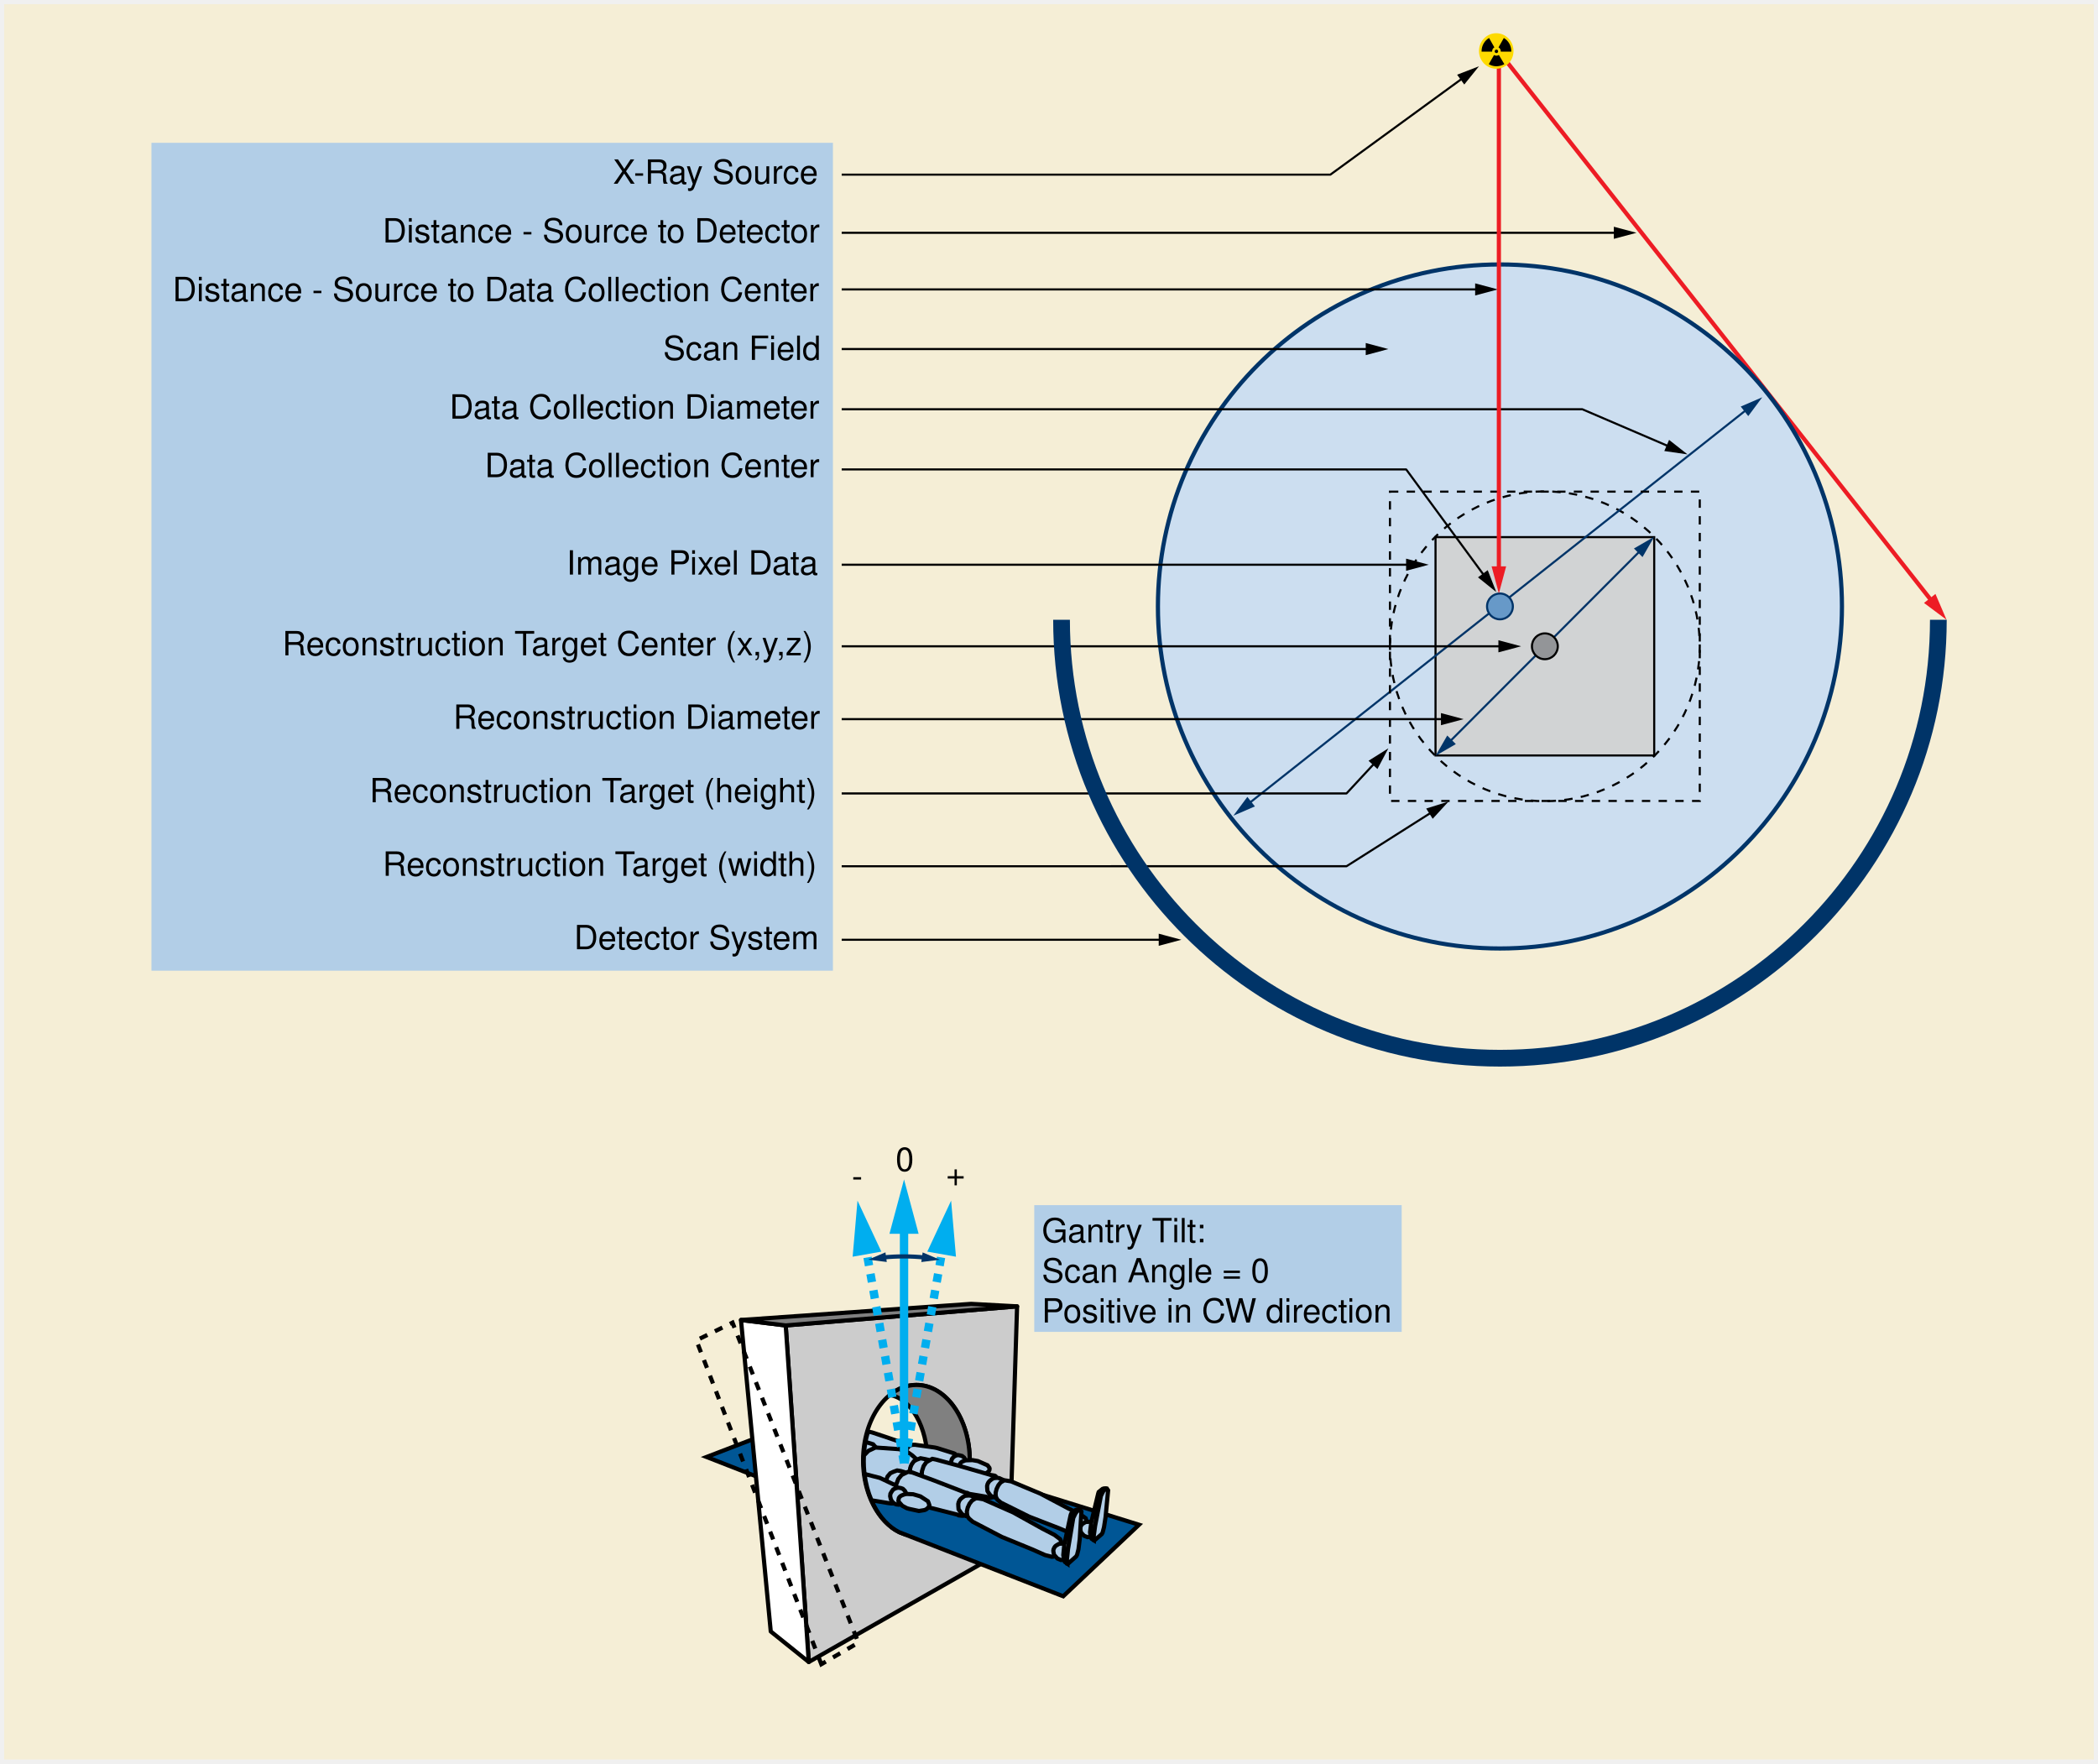
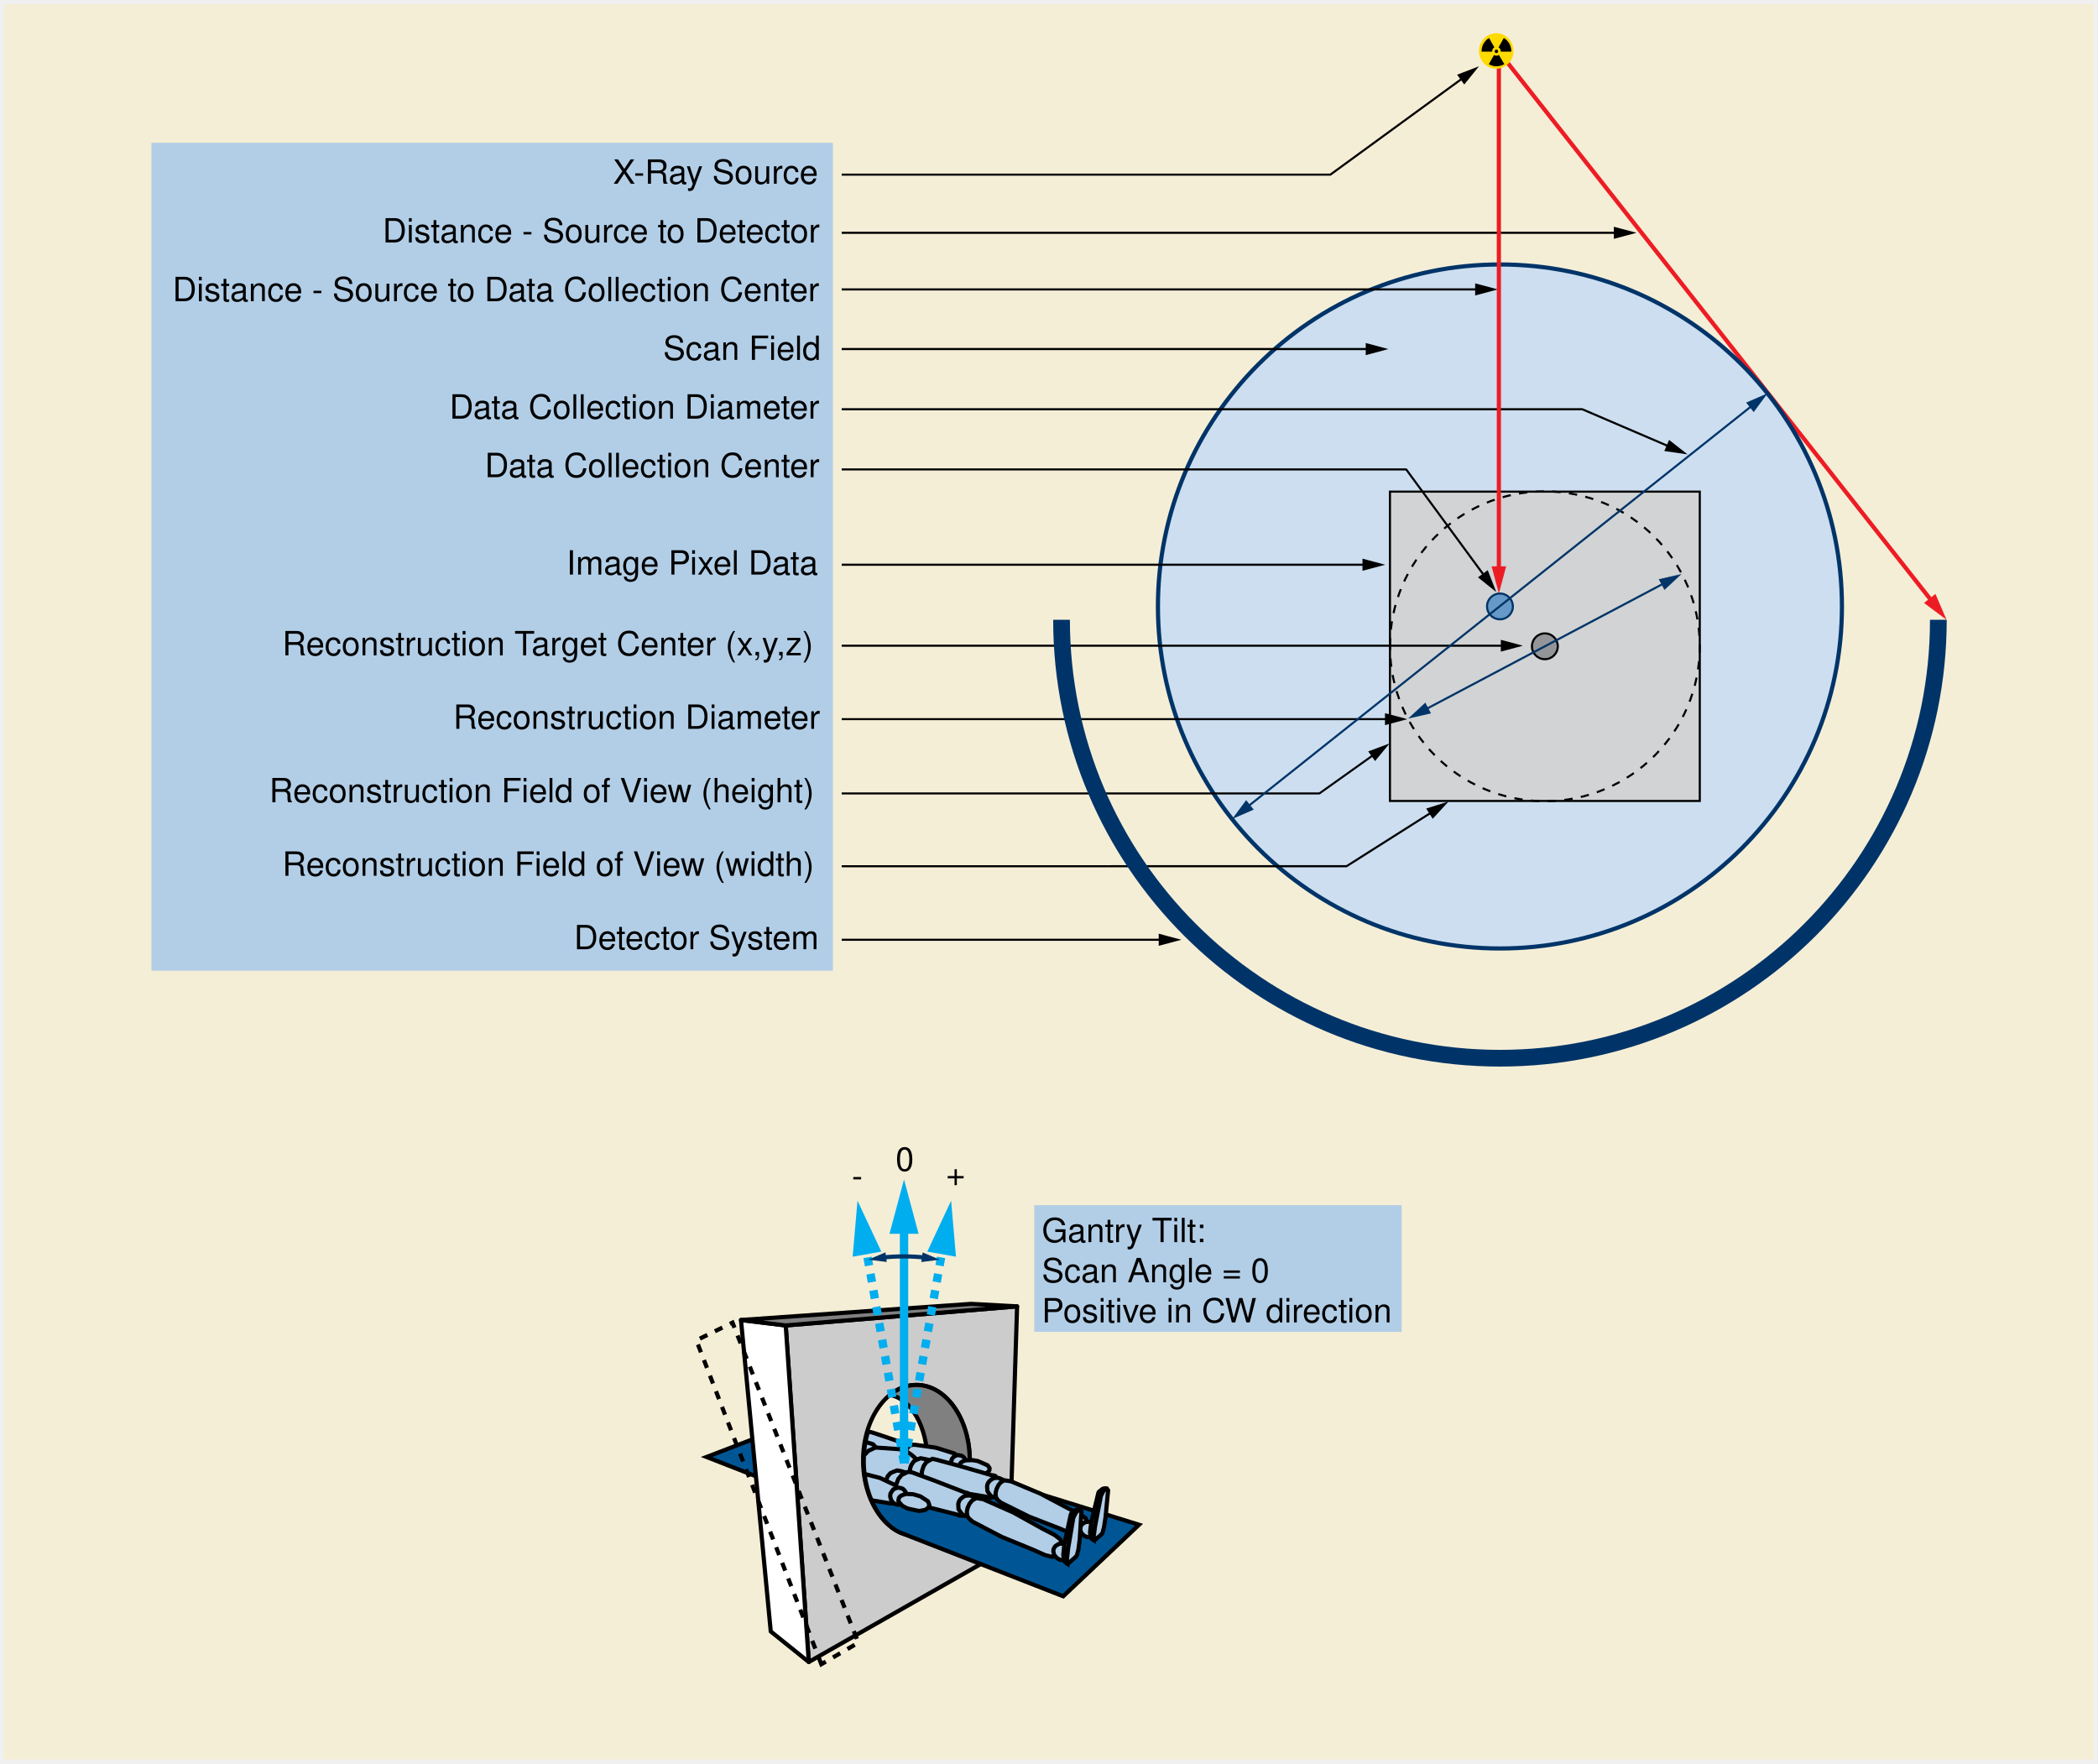
<svg xmlns="http://www.w3.org/2000/svg" version="1.1" id="Layer_1" x="0px" y="0px" width="502px" height="422px" viewBox="0 0 502 422" enable-background="new 0 0 502 422" xml:space="preserve">
  <defs>
    <style type="text/css">
	text {
	  font-family: Helvetica, Verdana, ArialUnicodeMS, san-serif
	}
	</style>
  </defs>
  <g>
   </g>
-   <rect x="1" y="1" fill="#F5EED6" width="500" height="420" />
  <g>
+     <rect x="1" y="1" fill="#F5EED6" width="500" height="420" />
    <g>
      <rect x="247.47" y="288.361" fill="#B2CEE7" width="87.915" height="30.327" />
      <g>
-         <text transform="matrix(1 0 0 1 249.2676 297.2539)">
+         <text transform="matrix(1 0 0 1 249.2676 297.2158)">
          <tspan x="0" y="0" font-size="8">Gantry Tilt:</tspan>
          <tspan x="0" y="9.6" font-size="8">Scan Angle = 0</tspan>
-           <tspan x="0" y="19.199" font-size="8">Positive in CW direction</tspan>
+           <tspan x="0" y="19.2" font-size="8">Positive in CW direction</tspan>
        </text>
      </g>
      <g>
-         <text transform="matrix(1 0 0 1 214.2954 280.1836)" font-size="7.876">0</text>
-       </g>
-       <g>
-         <text transform="matrix(1 0 0 1 203.8071 284.123)" font-size="7.876">-</text>
-       </g>
-       <g>
-         <text transform="matrix(1 0 0 1 226.3706 283.543)" font-size="7.876">+</text>
+         <text transform="matrix(1 0 0 1 214.2954 280.1465)" font-size="7.876">0</text>
+       </g>
+       <g>
+         <text transform="matrix(1 0 0 1 203.8071 284.085)" font-size="7.876">-</text>
+       </g>
+       <g>
+         <text transform="matrix(1 0 0 1 226.3706 283.5049)" font-size="7.876">+</text>
      </g>
      <path fill="#005695" stroke="#000000" d="M206.671,349.597c0-1.763,0.18-3.463,0.512-5.072l-15.164-4.712l-22.953,8.806    l46.072,17.995C210.202,364.116,206.671,357.442,206.671,349.597z" />
      <path fill="#CCCCCC" stroke="#000000" stroke-linecap="round" stroke-linejoin="round" d="M243.364,312.58l-1.823,57.74    l-48.021,27.353L188,317.146L243.364,312.58z M232.04,349.449c0-9.979-5.712-18.07-12.759-18.07    c-7.049,0-12.761,8.091-12.761,18.07c0,9.978,5.712,18.066,12.761,18.066C226.328,367.516,232.04,359.427,232.04,349.449z" />
      <polygon fill="#FFFFFF" stroke="#000000" stroke-linecap="round" stroke-linejoin="round" points="184.423,390.368     177.301,315.841 188,317.146 193.521,397.673   " />
      <polygon fill="none" stroke="#000000" stroke-dasharray="2,2" points="196.522,398.203 166.62,320.71 175.27,316.473     205.385,393.054   " />
      <path fill="#808080" stroke="#000000" stroke-linecap="round" stroke-linejoin="round" d="M213.51,365.568    c1.733,1.246,3.693,1.947,5.771,1.947c7.047,0,12.759-8.089,12.759-18.066c0-9.979-5.712-18.07-12.759-18.07    c-2.313,0-4.487,0.872-6.357,2.398h-0.017c5.06,0.82,9.012,7.653,9.012,15.959c0,7.972-3.638,14.585-8.406,15.83L213.51,365.568z" />
      <polygon fill="#808080" stroke="#000000" stroke-linecap="round" stroke-linejoin="round" points="177.301,315.841     232.364,311.984 243.364,312.58 188,317.146   " />
      <path fill="#005695" stroke="#000000" d="M272.538,364.833l-65.355-20.309c-0.332,1.609-0.512,3.31-0.512,5.072    c0,7.846,3.531,14.52,8.467,17.017l39.264,15.338L272.538,364.833z" />
      <path fill="#B2CEE7" stroke="#000000" d="M209.805,348.796l0.679,0.11l4.621,0.697l0.248-0.011l0.557-0.344l0.137-0.123    l0.429-0.629l0.28-0.835l0.066-0.871l-0.15-0.743l-0.074-0.185l-0.381-0.515l-0.224-0.129l-4.467-1.527l-2.872-0.95l-0.755-0.161    l-0.227-0.012c-0.53,1.774-0.862,3.693-0.966,5.704l0.062,0.031L209.805,348.796z" />
      <path fill="#B2CEE7" stroke="#000000" d="M207.082,347.6l-0.26-0.807c-0.097,0.894-0.15,1.804-0.15,2.736l0.242-0.504    L207.082,347.6z" />
      <polygon fill="#B2CEE7" stroke="#000000" points="218.587,346.797 218.169,346.183 217.612,345.785 217.138,345.698     216.417,345.57 215.811,345.836 215.247,346.149 214.879,346.756 214.671,347.263 214.621,347.924 214.829,348.63     215.249,349.243 215.801,349.643 216.379,349.755 216.997,349.85 217.607,349.597 218.161,349.271 218.54,348.675 218.73,348.16     218.786,347.505   " />
      <polygon fill="#B2CEE7" stroke="#000000" points="228.934,348.521 228.841,348.333 228.488,347.863 228.223,347.736     224.21,346.476 223.578,346.342 218.946,345.698 218.292,345.706 217.934,345.824 217.38,346.132 216.921,346.802     216.866,346.898 216.626,347.699 216.599,348.535 216.62,348.643 216.841,349.438 217.261,349.925 217.562,350.159     218.175,350.403 222.727,351.438 223.363,351.539 227.542,351.777 227.835,351.754 228.315,351.44 228.464,351.295     228.824,350.724 229.044,349.974 229.082,349.19   " />
      <path fill="#B2CEE7" stroke="#000000" d="M209.384,353.385l0.944-1.151l0.6-1.519l0.139-1.598l-0.347-1.373l-0.838-1.06    l-0.972-1.103l-1.504-0.471l-0.33-0.066c-0.265,1.453-0.405,2.98-0.405,4.552c0,1.62,0.148,3.193,0.434,4.692l1.166-0.336    L209.384,353.385z" />
      <path fill="#B2CEE7" stroke="#000000" d="M219.472,349.423l-0.091-0.19l-1.091-0.983l-1.244-0.875l-1.92-0.626l-4.207-0.295    l-1.436-0.099l-1.565,0.729l-0.138,0.07l-1.074,1.11c-0.023,0.44-0.035,0.885-0.035,1.333c0,1.739,0.176,3.42,0.498,5.011    l3.186,2.143l1.93,0.66l1.639,0.074l1.58-0.024l0.221-0.092l1.607-0.889l1.384-1.562l0.027-0.054l0.861-1.839l0.021-0.047    l0.271-1.951L219.472,349.423z" />
      <polygon fill="#B2CEE7" stroke="#000000" points="231.021,349.318 230.684,348.766 230.204,348.382 229.673,348.245     229.203,348.157 228.611,348.328 228.164,348.609 227.769,349.092 227.628,349.562 227.522,350.114 227.652,350.731     227.988,351.284 228.468,351.671 228.998,351.812 229.467,351.888 230.059,351.727 230.497,351.433 230.905,350.962     231.033,350.486 231.146,349.934   " />
      <polygon fill="#B2CEE7" stroke="#000000" points="223.445,351.45 223.243,350.583 222.809,350.036 222.04,349.284     220.996,349.059 220.263,348.92 219.294,349.292 218.675,349.642 218.146,350.385 217.96,350.786 217.781,351.331 217.753,351.9     217.767,352.413 217.993,353.28 218.45,353.807 219.202,354.573 220.243,354.819 220.976,354.922 221.952,354.578     222.558,354.205 223.066,353.457 223.288,353.077 223.468,352.528 223.503,351.957   " />
      <polygon fill="#B2CEE7" stroke="#000000" points="236.729,351.194 236.297,350.61 236.024,350.489 233.987,349.598     232.694,349.372 231.153,349.417 230.807,349.497 230.216,349.748 230,349.889 229.806,350.097 229.673,350.331 229.626,350.547     229.746,350.934 229.838,351.207 230.845,351.911 231.189,352.056 232.383,352.482 234.784,352.752 235.797,352.521     236.043,352.457 236.312,352.265 236.479,352.144 236.625,351.978 236.728,351.789 236.762,351.621 236.789,351.395   " />
      <polygon fill="#B2CEE7" stroke="#000000" points="238.679,353.965 238.626,353.817 238.222,353.217 237.977,353.088     237.395,352.979 237.224,352.966 237.228,352.966 237.224,352.966 236.919,352.937 237.224,352.966 229.446,350.724     223.917,349.232 223.087,349.07 222.404,349.425 221.649,349.861 221.003,350.792 220.603,352.027 220.526,353.314     220.796,354.392 221.198,354.908 221.841,355.666 227.532,356.716 235.9,358.115 236.351,358.28 236.939,358.354 237.211,358.344     237.817,357.905 237.919,357.798 238.412,356.993 238.738,355.951 238.833,354.873   " />
      <polygon fill="#B2CEE7" stroke="#000000" points="217.721,353.68 217.19,352.987 216.528,352.284 215.56,351.987 214.669,351.84     213.768,352.164 213.017,352.517 212.375,353.28 211.985,354.293 211.923,355.356 212.196,356.247 212.701,356.96     213.391,357.636 214.351,357.96 215.243,358.071 216.154,357.778 216.893,357.4 217.514,356.635 217.899,355.626 217.974,354.576       " />
      <path fill="#B2CEE7" stroke="#000000" d="M213.276,359.737l0.277,0.002l0.676-0.341l0.119-0.139l0.502-0.62l0.307-0.812    l0.047-0.849l-0.011-0.138l-0.247-0.809l-0.494-0.505l-0.242-0.162l-3.676-1.738l-3.678-0.942c0.276,2.273,0.854,4.4,1.669,6.298    l4.065,0.673L213.276,359.737z" />
      <polygon fill="#B2CEE7" stroke="#000000" points="232.43,358.999 232.203,357.995 231.68,357.373 231.452,357.221     230.987,357.143 223.448,354.221 218.314,352.336 217.293,352.163 216.212,352.684 215.73,352.931 214.943,353.885     214.456,355.152 214.371,356.476 214.7,357.585 214.998,358.154 215.788,358.938 221.103,360.393 229.009,362.397     229.431,362.604 230.183,362.682 230.44,362.688 231.216,362.234 231.305,362.133 231.929,361.297 232.333,360.218     232.44,359.098   " />
      <polygon fill="#B2CEE7" stroke="#000000" points="240.711,355.23 240.508,354.835 239.937,354.068 239.081,353.685     238.614,353.602 237.738,353.691 237.271,353.971 236.756,354.386 236.501,354.705 236.298,355.121 236.189,355.55 236.2,355.909     236.265,356.729 236.484,357.119 237.044,357.885 237.896,358.28 238.363,358.342 239.24,358.27 239.695,357.973 240.228,357.579     240.479,357.255 240.68,356.839 240.792,356.41 240.792,356.05   " />
      <polygon fill="#B2CEE7" stroke="#000000" points="259.913,363.698 259.767,363.272 258.473,362.342 255.645,360.943     248.928,357.381 241.949,354.462 241.405,354.367 240.364,354.197 239.939,354.405 239.411,354.729 238.884,355.394     238.464,356.263 238.235,357.156 238.245,357.897 238.367,358.32 238.654,358.835 239.49,359.538 246.263,362.902     253.376,365.661 256.29,366.887 257.856,367.26 258.197,367.271 258.572,367.057 258.955,366.741 259.358,366.158     259.711,365.428 259.936,364.69 259.998,364.085   " />
      <polygon fill="#B2CEE7" stroke="#000000" points="216.845,357.337 216.507,356.706 216.042,356.249 215.542,356.053     214.896,355.954 214.356,356.086 213.723,356.394 213.375,356.872 213.062,357.406 212.991,357.993 213.14,358.665     213.173,358.763 213.362,359.115 213.476,359.292 213.938,359.754 214.438,359.957 215.084,360.038 215.628,359.923     216.249,359.603 216.608,359.135 216.911,358.594 216.99,358.013   " />
      <polygon fill="#B2CEE7" stroke="#000000" points="222.173,359.55 222.019,359.206 220.269,358.069 219.741,357.898     218.491,357.537 216.935,357.466 216.438,357.555 215.854,357.777 215.546,357.928 215.272,358.155 215.093,358.41     215.034,358.644 214.961,359.118 215.104,359.409 215.9,360.299 216.976,360.875 217.517,361.033 219.875,361.542     220.949,361.369 221.311,361.295 221.706,361.083 222.054,360.776 222.29,360.437 222.368,360.129   " />
      <polygon fill="#B2CEE7" stroke="#000000" points="234.091,360.383 234.03,359.496 233.776,359.111 233.191,358.295     232.312,357.88 231.778,357.833 230.888,357.91 230.372,358.234 229.875,358.64 229.599,358.982 229.391,359.424 229.29,359.87     229.312,360.467 229.363,361.124 229.871,361.857 230.204,362.318 231.081,362.746 231.614,362.767 232.506,362.71     233.012,362.369 233.526,361.984 233.798,361.633 234.004,361.194 234.112,360.747   " />
      <polygon fill="#B2CEE7" stroke="#000000" points="253.853,368.684 253.66,368.278 252.323,367.272 249.393,365.753     242.457,361.898 235.265,358.729 234.139,358.533 233.573,358.487 233.146,358.696 232.562,359.071 231.992,359.791     231.559,360.711 231.345,361.64 231.395,362.387 231.507,362.845 231.859,363.341 232.72,364.099 239.692,367.74 247.035,370.749     250.049,372.086 251.67,372.501 252.066,372.468 252.447,372.254 252.873,371.888 253.312,371.255 253.676,370.481     253.897,369.716 253.933,369.105   " />
      <polygon fill="#B2CEE7" stroke="#000000" points="262.496,365.289 262.348,365.04 261.749,364.424 260.922,364.111     260.576,364.13 259.752,364.179 259.093,364.574 258.9,364.731 258.709,365.001 258.555,365.335 258.477,365.663 258.479,365.921     258.645,366.608 258.808,366.854 259.396,367.475 260.221,367.797 261.12,367.753 261.396,367.727 262.065,367.336     262.252,367.175 262.439,366.898 262.593,366.563 262.675,366.235 262.676,365.978   " />
      <polygon fill="#B2CEE7" stroke="#000000" points="262.035,365.091 263.416,357.958 263.903,356.943 264.113,356.656     264.422,356.355 264.707,356.199 264.872,356.197 264.527,356.13 264.149,356.148 263.822,356.25 263.607,356.415 262.89,357.005     262.776,357.356 261.134,364.17 260.821,366.616 260.962,367.73 261.18,368.183 261.717,368.526 261.701,367.538   " />
      <polyline fill="#B2CEE7" stroke="#000000" points="264.422,356.355 264.113,356.656 263.903,356.943 263.416,357.958     262.035,365.091 261.701,367.538 261.717,368.526 261.857,368.59 263.622,367.063 263.82,366.707 264.157,365.439     264.535,363.004 265.146,356.611 264.872,356.197 264.707,356.199 264.422,356.355   " />
      <polygon fill="#B2CEE7" stroke="#000000" points="256.443,371.334 256.275,370.577 256.086,370.345 255.469,369.675     254.613,369.331 253.688,369.373 253.367,369.424 252.694,369.823 252.48,370.003 252.271,370.301 252.11,370.655     252.032,370.996 252.053,371.255 252.201,372.015 252.402,372.24 253.008,372.914 253.861,373.271 254.795,373.234     255.116,373.173 255.798,372.779 256.008,372.591 256.215,372.291 256.374,371.937 256.455,371.594   " />
      <polygon fill="#B2CEE7" stroke="#000000" points="255.557,370.621 256.803,363.223 257.323,362.137 257.556,361.819     257.899,361.478 258.223,361.284 258.417,361.263 258.051,361.188 257.65,361.218 257.295,361.341 257.05,361.531 256.32,362.134     256.173,362.542 254.662,369.577 254.418,372.091 254.612,373.23 254.81,373.745 255.357,374.13 255.287,373.135   " />
      <polyline fill="#B2CEE7" stroke="#000000" points="257.899,361.478 257.556,361.819 257.323,362.137 256.803,363.223     255.557,370.621 255.287,373.135 255.357,374.13 255.527,374.175 257.504,372.41 257.717,372.029 258.049,370.707 258.364,368.2     258.756,361.652 258.417,361.263 258.223,361.284 257.899,361.478   " />
      <g>
        <g>
          <line fill="none" stroke="#00AEEF" stroke-width="2" x1="216.314" y1="350.112" x2="216.314" y2="292.835" />
          <g>
            <polygon fill="#00AEEF" points="219.801,295.213 216.314,282.204 212.828,295.213      " />
          </g>
        </g>
      </g>
      <g>
        <g>
          <line fill="none" stroke="#00AEEF" stroke-width="2" stroke-dasharray="2,2" x1="216.314" y1="350.096" x2="207.035" y2="297.749" />
          <g>
            <polygon fill="#00AEEF" points="210.882,299.482 205.179,287.281 204.017,300.699      " />
          </g>
        </g>
      </g>
      <g>
        <g>
          <line fill="none" stroke="#00AEEF" stroke-width="2" stroke-dasharray="2,2" x1="216.444" y1="350.096" x2="225.724" y2="297.749" />
          <g>
            <polygon fill="#00AEEF" points="228.741,300.699 227.579,287.281 221.875,299.482      " />
          </g>
        </g>
      </g>
      <g>
        <g>
          <path fill="none" stroke="#003468" d="M211.235,300.891c1.65-0.175,3.327-0.265,5.024-0.265c1.735,0,3.449,0.094,5.137,0.276" />
          <g>
            <polygon fill="#003468" points="212.181,301.961 207.728,301.396 211.867,299.658      " />
          </g>
          <g>
            <polygon fill="#003468" points="220.447,301.974 224.901,301.416 220.765,299.671      " />
          </g>
        </g>
      </g>
-     </g>
-     <g>
      <g>
        <g>
          <line fill="none" stroke="#ED1C24" x1="358.389" y1="12.042" x2="462.473" y2="144.125" />
          <g>
            <polygon fill="#ED1C24" points="460.367,144.27 465.763,148.3 463.105,142.112      " />
          </g>
        </g>
      </g>
      <rect x="36.239" y="34.172" fill="#B2CEE7" width="163.062" height="198.087" />
      <g>
        <text transform="matrix(1 0 0 1 146.6729 43.9668)">
          <tspan x="0" y="0" font-size="8">X-Ray Source</tspan>
          <tspan x="-55.137" y="14.052" font-size="8">Distance - Source to Detector</tspan>
          <tspan x="-105.387" y="28.103" font-size="8">Distance - Source to Data Collection Center</tspan>
          <tspan x="12" y="42.154" font-size="8">Scan Field</tspan>
          <tspan x="-39.129" y="56.205" font-size="8">Data Collection Diameter</tspan>
          <tspan x="-30.688" y="70.202" font-size="8">Data Collection Center</tspan>
          <tspan x="-11.121" y="93.521" font-size="8">Image Pixel Data</tspan>
          <tspan x="-79.137" y="112.841" font-size="8">Reconstruction Target Center (x,y,z)</tspan>
          <tspan x="-38.238" y="130.423" font-size="8">Reconstruction Diameter</tspan>
-           <tspan x="-58.254" y="148.005" font-size="8">Reconstruction Target (height)</tspan>
-           <tspan x="-55.133" y="165.587" font-size="8">Reconstruction Target (width)</tspan>
+           <tspan x="-82.254" y="148.005" font-size="8">Reconstruction Field of View (height)</tspan>
+           <tspan x="-79.133" y="165.587" font-size="8">Reconstruction Field of View (width)</tspan>
          <tspan x="-9.332" y="183.168" font-size="8">Detector System</tspan>
        </text>
      </g>
-       <circle fill="#CCDEF0" stroke="#003468" cx="358.898" cy="145.114" r="81.836" />
-       <path fill="none" stroke="#000000" stroke-width="0.5" stroke-dasharray="2,2" d="M332.584,154.641    c0-20.466,16.6-37.062,37.061-37.062c20.473,0,37.07,16.595,37.07,37.062c0,20.475-16.598,37.062-37.07,37.062    C349.184,191.703,332.584,175.115,332.584,154.641z" />
-       <rect x="343.486" y="128.521" fill="#D1D3D4" stroke="#000000" stroke-width="0.5" width="52.326" height="52.243" />
-       <g>
-         <g>
-           <line fill="none" stroke="#003468" stroke-width="0.5" x1="392.687" y1="131.565" x2="346.616" y2="177.718" />
-           <g>
-             <polygon fill="#003468" points="390.959,131.241 395.816,128.431 393.015,133.293      " />
-           </g>
-           <g>
-             <polygon fill="#003468" points="346.288,175.99 343.486,180.853 348.344,178.042      " />
-           </g>
-         </g>
-       </g>
-       <g>
-         <g>
-           <line fill="none" stroke="#003468" stroke-width="0.5" x1="418.19" y1="97.805" x2="298.587" y2="192.427" />
-           <g>
-             <polygon fill="#003468" points="416.512,97.28 421.664,95.057 418.314,99.559      " />
-           </g>
-           <g>
-             <polygon fill="#003468" points="298.463,190.673 295.113,195.176 300.266,192.952      " />
-           </g>
-         </g>
-       </g>
+       <circle fill="#CCDEF0" stroke="#003468" stroke-width="1" cx="358.898" cy="145.114" r="81.834" />
+       <rect x="332.584" y="117.637" fill="#D1D3D4" stroke="#000000" stroke-width="0.5" width="74.131" height="74.013" />
+       <path fill="none" stroke="#000000" stroke-width="0.5" stroke-dasharray="2,2" d="M332.584,154.641    c0-20.468,16.6-37.065,37.061-37.065c20.473,0,37.07,16.597,37.07,37.065c0,20.477-16.598,37.066-37.07,37.066    C349.184,191.707,332.584,175.117,332.584,154.641z" />
      <path fill="#6799C8" stroke="#003468" stroke-width="0.5" d="M361.99,145.101c0-1.706-1.383-3.088-3.092-3.088    c-1.707,0-3.086,1.382-3.086,3.088c0,1.706,1.379,3.087,3.086,3.087C360.607,148.188,361.99,146.807,361.99,145.101z" />
      <path fill="#939598" stroke="#000000" stroke-width="0.5" d="M372.738,154.641c0-1.705-1.385-3.088-3.092-3.088    c-1.705,0-3.088,1.383-3.088,3.088c0,1.709,1.383,3.09,3.088,3.09C371.354,157.73,372.738,156.35,372.738,154.641z" />
-       <rect x="332.584" y="117.637" fill="none" stroke="#000000" stroke-width="0.5" stroke-dasharray="2,2" width="74.131" height="74.013" />
-       <g>
-         <g>
-           <path fill="none" stroke="#000000" stroke-width="0.5" stroke-miterlimit="1" d="M359.524,154.64      c-26.038-0.001-158.129,0-158.129,0" />
-           <g>
-             <polygon points="358.531,153.188 363.951,154.641 358.531,156.093      " />
-           </g>
-         </g>
-       </g>
-       <g>
-         <g>
-           <path fill="none" stroke="#000000" stroke-width="0.5" stroke-miterlimit="1" d="M345.781,172.072      c-24.697-0.001-144.386,0-144.386,0" />
-           <g>
-             <polygon points="344.787,170.62 350.207,172.072 344.787,173.525      " />
-           </g>
-         </g>
-       </g>
-       <g>
-         <g>
-           <polyline fill="none" stroke="#000000" stroke-width="0.5" stroke-miterlimit="1" points="329.196,182.295 322.191,189.848       201.395,189.849     " />
-           <g>
-             <polygon points="327.458,182.034 332.209,179.048 329.588,184.01      " />
+       <g>
+         <g>
+           <path fill="none" stroke="#000000" stroke-width="0.494" stroke-miterlimit="1" d="M332.375,172.072      c-23.217-0.001-130.98,0-130.98,0" />
+           <g>
+             <polygon points="331.394,170.637 336.748,172.072 331.394,173.507      " />
+           </g>
+         </g>
+       </g>
+       <g>
+         <g>
+           <polyline fill="none" stroke="#000000" stroke-width="0.486" stroke-miterlimit="1" points="328.986,180.387 315.703,189.848       201.395,189.849     " />
+           <g>
+             <polygon points="327.382,179.795 332.496,177.887 329.021,182.097      " />
          </g>
        </g>
      </g>
      <g>
        <g>
          <path fill="none" stroke="#000000" stroke-width="0.5" stroke-miterlimit="1" d="M342.866,194.158      c-6.842,4.338-20.675,13.11-20.675,13.11l-120.796,0.001" />
          <g>
            <polygon points="341.252,193.462 346.607,191.786 342.808,195.916      " />
          </g>
        </g>
      </g>
      <g>
        <g>
          <line fill="none" stroke="#000000" stroke-width="0.5" stroke-miterlimit="1" x1="278.243" y1="224.861" x2="201.396" y2="224.861" />
          <g>
            <polygon points="277.252,223.408 282.673,224.861 277.252,226.314      " />
          </g>
        </g>
      </g>
      <g>
        <g>
-           <line fill="none" stroke="#000000" stroke-width="0.5" stroke-miterlimit="1" x1="337.437" y1="135.123" x2="201.395" y2="135.124" />
-           <g>
-             <polygon points="336.445,133.67 341.866,135.123 336.445,136.576      " />
+           <line fill="none" stroke="#000000" stroke-width="0.5" stroke-miterlimit="1" x1="327.004" y1="135.123" x2="201.395" y2="135.124" />
+           <g>
+             <polygon points="326.014,133.67 331.434,135.123 326.014,136.576      " />
+           </g>
+         </g>
+       </g>
+       <g>
+         <g>
+           <line fill="none" stroke="#000000" stroke-width="0.486" stroke-miterlimit="1" x1="360.079" y1="154.501" x2="201.395" y2="154.502" />
+           <g>
+             <polygon points="359.115,153.089 364.386,154.501 359.116,155.914      " />
          </g>
        </g>
      </g>
      <g>
        <g>
          <polyline fill="none" stroke="#000000" stroke-width="0.5" stroke-miterlimit="1" points="355.394,138.083 336.469,112.323       201.395,112.323     " />
          <g>
            <polygon points="355.978,136.424 358.017,141.653 353.637,138.145      " />
          </g>
        </g>
      </g>
      <g>
        <g>
          <polyline fill="none" stroke="#000000" stroke-width="0.5" stroke-miterlimit="1" points="399.709,106.977 378.604,97.923       201.395,97.923     " />
          <g>
            <polygon points="399.371,105.251 403.78,108.723 398.227,107.921      " />
          </g>
        </g>
      </g>
      <g>
        <g>
          <line fill="none" stroke="#000000" stroke-width="0.5" stroke-miterlimit="1" x1="327.779" y1="83.522" x2="201.395" y2="83.522" />
          <g>
            <polygon points="326.789,82.07 332.209,83.522 326.789,84.975      " />
          </g>
        </g>
      </g>
      <g>
        <g>
          <line fill="none" stroke="#000000" stroke-width="0.5" stroke-miterlimit="1" x1="353.959" y1="69.251" x2="201.395" y2="69.251" />
          <g>
            <polygon points="352.969,67.799 358.389,69.251 352.969,70.704      " />
          </g>
        </g>
      </g>
      <g>
        <g>
          <line fill="none" stroke="#000000" stroke-width="0.5" stroke-miterlimit="1" x1="387.146" y1="55.7" x2="201.395" y2="55.7" />
          <g>
            <polygon points="386.154,54.248 391.575,55.7 386.154,57.153      " />
          </g>
        </g>
      </g>
      <g>
        <g>
          <polyline fill="none" stroke="#000000" stroke-width="0.5" stroke-miterlimit="1" points="350.307,18.467 318.323,41.789       201.395,41.789     " />
          <g>
            <polygon points="348.65,17.877 353.886,15.857 350.362,20.224      " />
          </g>
        </g>
      </g>
      <path fill="none" stroke="#003468" stroke-width="4" d="M463.8,148.3c0,57.937-46.963,104.903-104.898,104.903    S254,206.236,254,148.3" />
      <g>
        <g>
          <line fill="none" stroke="#ED1C24" x1="358.644" y1="12.042" x2="358.644" y2="136.697" />
          <g>
            <polygon fill="#ED1C24" points="356.9,135.508 358.644,142.013 360.387,135.508      " />
          </g>
        </g>
      </g>
      <g>
        <path fill="#FEDA00" d="M353.886,12.201c0-2.35,1.85-4.25,4.131-4.25c2.283,0,4.131,1.9,4.131,4.25     c0,2.344-1.848,4.246-4.131,4.246C355.735,16.447,353.886,14.544,353.886,12.201z" />
        <circle cx="358.056" cy="12.281" r="0.418" />
        <path d="M358.56,11.332c0.322,0.18,0.535,0.533,0.535,0.934c0,0.029,0,0.061-0.002,0.092h2.529     c0.002-0.031,0.002-0.062,0.002-0.092c0-1.359-0.721-2.551-1.793-3.182L358.56,11.332z" />
        <path d="M357.567,11.332c-0.32,0.18-0.535,0.533-0.535,0.934c0,0.029,0,0.061,0,0.092h-2.529c0-0.031,0-0.062,0-0.092     c0-1.359,0.723-2.551,1.795-3.182L357.567,11.332z" />
        <path d="M358.647,13.156c-0.32,0.186-0.729,0.25-1.078,0.047c-0.025-0.012-0.053-0.031-0.078-0.047l-1.264,2.193     c0.025,0.014,0.051,0.029,0.074,0.045c1.182,0.68,2.57,0.564,3.654-0.045L358.647,13.156z" />
      </g>
+       <g>
+         <g>
+           <line fill="none" stroke="#003468" stroke-width="0.5" x1="298.307" y1="193.201" x2="419.49" y2="96.853" />
+           <g>
+             <polygon fill="#003468" points="299.985,193.722 294.839,195.958 298.178,191.448      " />
+           </g>
+           <g>
+             <polygon fill="#003468" points="419.619,98.606 422.958,94.096 417.812,96.332      " />
+           </g>
+         </g>
+       </g>
+       <g>
+         <g>
+           <line fill="none" stroke="#003468" stroke-width="0.5" x1="340.848" y1="169.87" x2="398.452" y2="139.413" />
+           <g>
+             <polygon fill="#003468" points="342.402,170.691 336.932,171.94 341.045,168.123      " />
+           </g>
+           <g>
+             <polygon fill="#003468" points="398.255,141.16 402.368,137.342 396.897,138.592      " />
+           </g>
+         </g>
+       </g>
    </g>
  </g>
</svg>
